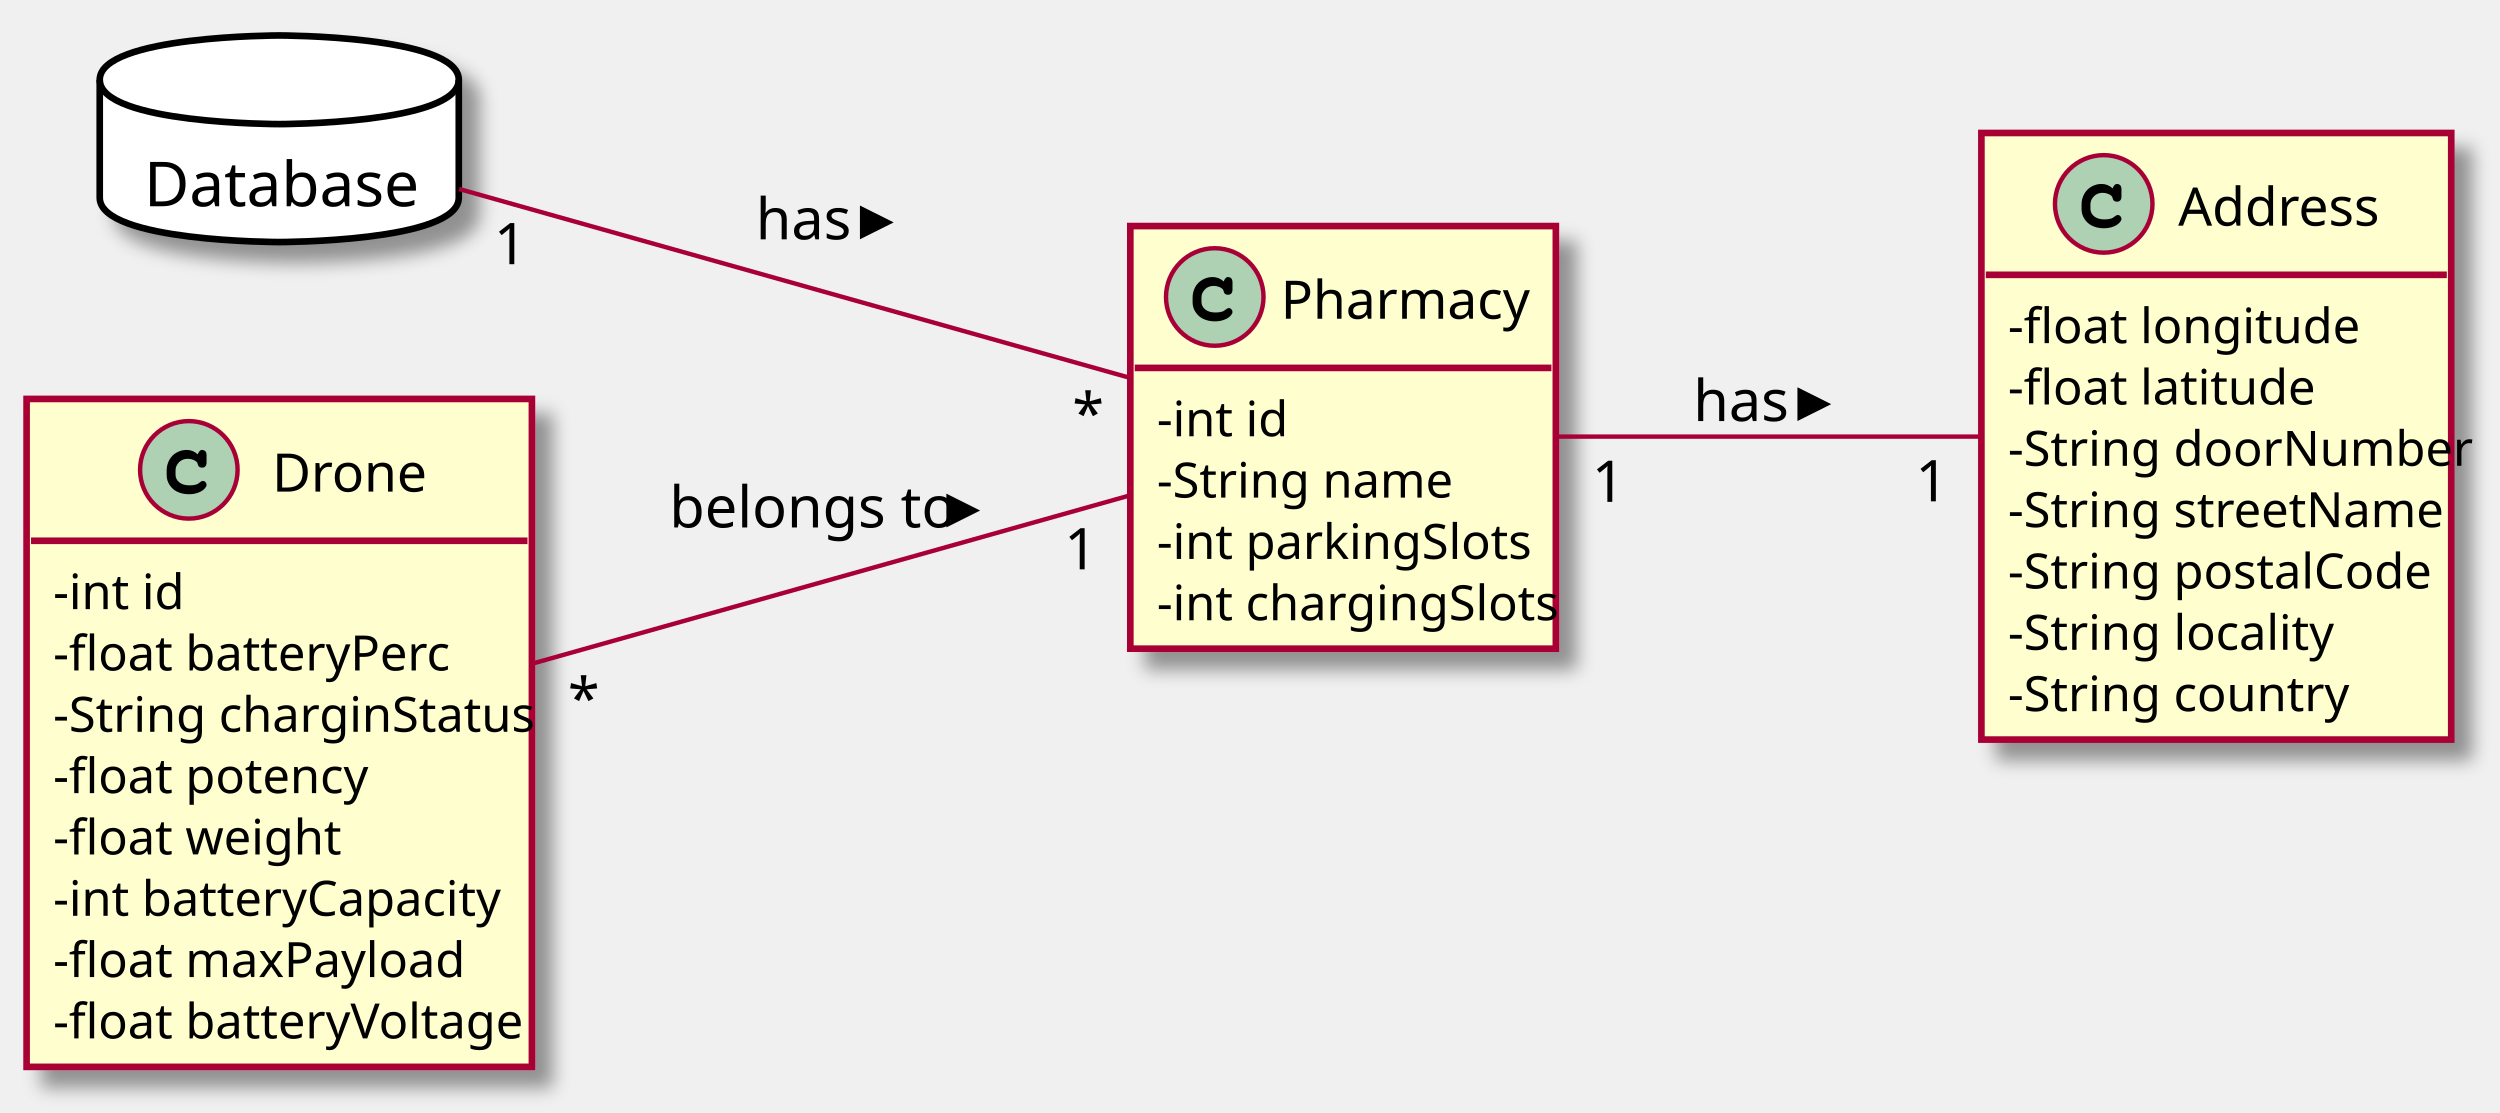
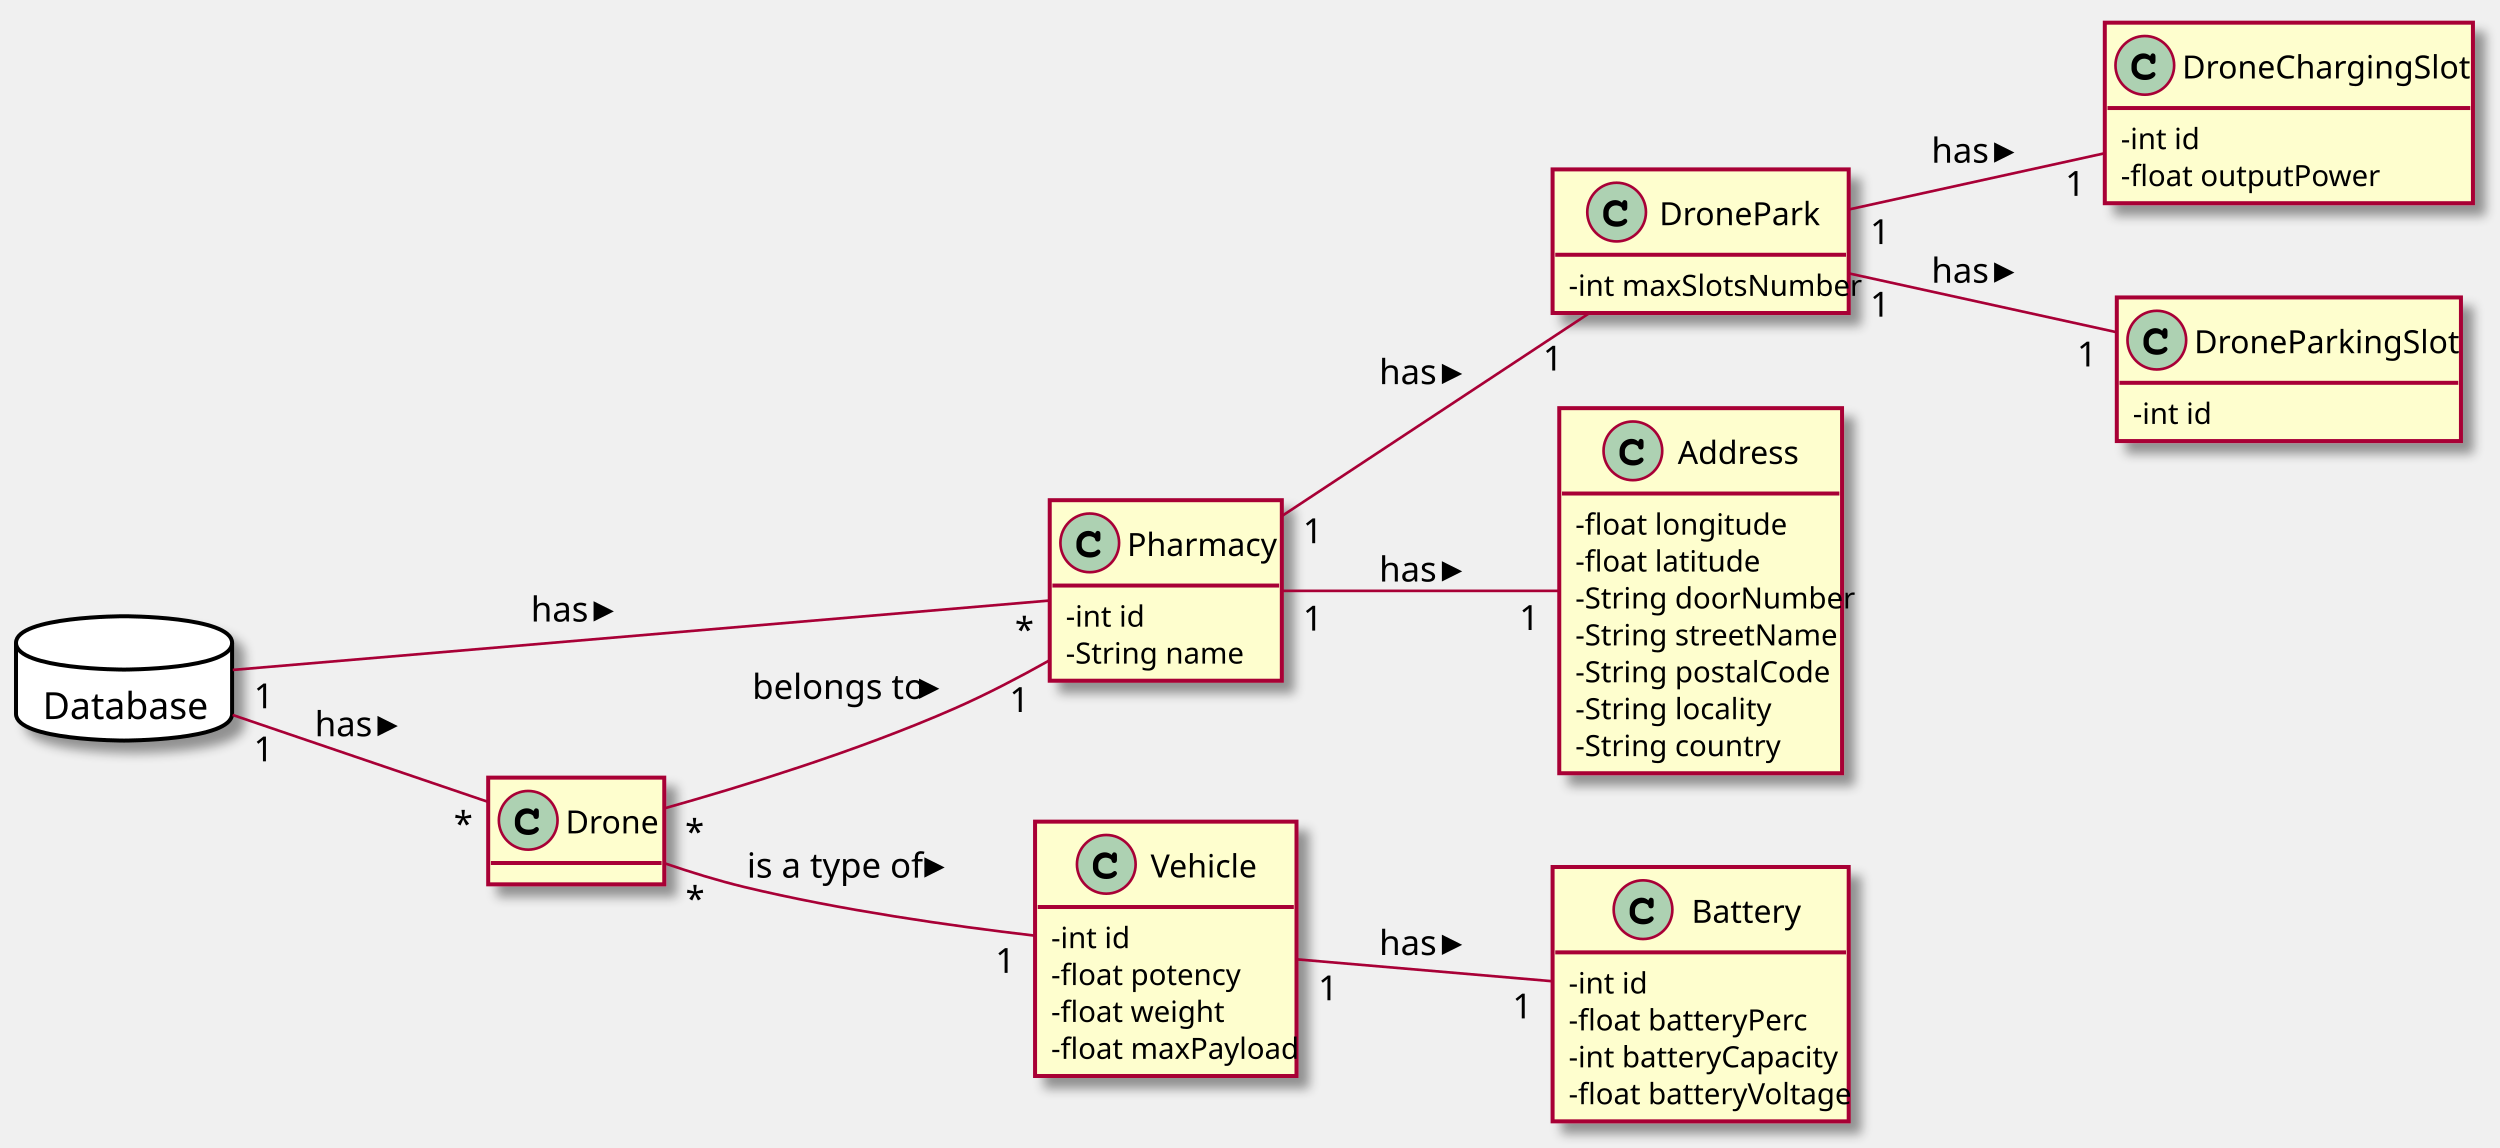
- <svg xmlns="http://www.w3.org/2000/svg" contentScriptType="application/ecmascript" contentStyleType="text/css" height="251px" preserveAspectRatio="none" style="width:564px;height:251px;" version="1.1" viewBox="0 0 564 251" width="564px" zoomAndPan="magnify">
+ <svg xmlns="http://www.w3.org/2000/svg" contentScriptType="application/ecmascript" contentStyleType="text/css" height="301.7px" preserveAspectRatio="none" style="width:656px;height:301px;" version="1.1" viewBox="0 0 656 301" width="656.6px" zoomAndPan="magnify">
  <defs>
-     <filter height="300%" id="f1f6ohtutkcqk0" width="300%" x="-1" y="-1">
-       <feGaussianBlur result="blurOut" stdDeviation="2.0" />
+     <filter height="300%" id="f1lj7jqcv6pjpy" width="300%" x="-1" y="-1">
+       <feGaussianBlur result="blurOut" stdDeviation="1.4" />
      <feColorMatrix in="blurOut" result="blurOut2" type="matrix" values="0 0 0 0 0 0 0 0 0 0 0 0 0 0 0 0 0 0 .4 0" />
-       <feOffset dx="4.0" dy="4.0" in="blurOut2" result="blurOut3" />
+       <feOffset dx="2.8" dy="2.8" in="blurOut2" result="blurOut3" />
      <feBlend in="SourceGraphic" in2="blurOut3" mode="normal" />
    </filter>
  </defs>
  <g>
-     <path d="M22.5,18 C22.5,8 63,8 63,8 C63,8 103.5,8 103.5,18 L103.5,44.609 C103.5,54.609 63,54.609 63,54.609 C63,54.609 22.5,54.609 22.5,44.609 L22.5,18 " fill="#FFFFFF" filter="url(#f1f6ohtutkcqk0)" style="stroke: #000000; stroke-width: 1.5;" />
-     <path d="M22.5,18 C22.5,28 63,28 63,28 C63,28 103.5,28 103.5,18 " fill="none" style="stroke: #000000; stroke-width: 1.5;" />
-     <text fill="#000000" font-family="sans-serif" font-size="14" lengthAdjust="spacingAndGlyphs" textLength="61" x="32.5" y="46.533">Database</text>
-     <rect fill="#FEFECE" filter="url(#f1f6ohtutkcqk0)" height="95.344" id="Pharmacy" style="stroke: #A80036; stroke-width: 1.5;" width="96" x="255" y="51" />
-     <ellipse cx="274.05" cy="67" fill="#ADD1B2" rx="11" ry="11" style="stroke: #A80036; stroke-width: 1.0;" />
-     <path d="M276.05,63.5 Q276.253,63 276.488,62.75 Q276.722,62.5 276.988,62.5 Q277.456,62.5 277.753,62.781 Q278.05,63.062 278.05,63.719 L278.05,65.281 Q278.05,65.938 277.769,66.219 Q277.488,66.5 277.05,66.5 Q276.659,66.5 276.409,66.328 Q276.159,66.156 276.05,65.703 Q276.003,65.391 275.831,65.219 Q275.519,64.891 274.956,64.703 Q274.394,64.5 273.831,64.5 Q273.128,64.5 272.534,64.781 Q271.956,65.062 271.503,65.688 Q271.05,66.312 271.05,67.172 L271.05,68.094 Q271.05,69.125 271.894,69.812 Q272.738,70.5 274.238,70.5 Q275.128,70.5 275.753,70.297 Q276.113,70.188 276.519,69.828 Q276.784,69.625 276.925,69.562 Q277.066,69.5 277.238,69.5 Q277.566,69.5 277.8,69.766 Q278.05,70.016 278.05,70.375 Q278.05,70.719 277.706,71.125 Q277.206,71.719 276.409,72.047 Q275.363,72.5 274.081,72.5 Q272.581,72.5 271.378,71.906 Q270.409,71.438 269.722,70.422 Q269.05,69.406 269.05,68.203 L269.05,67.109 Q269.05,65.859 269.644,64.766 Q270.253,63.672 271.3,63.094 Q272.363,62.5 273.55,62.5 Q274.269,62.5 274.894,62.75 Q275.519,63 276.05,63.5 Z " />
-     <text fill="#000000" font-family="sans-serif" font-size="12" lengthAdjust="spacingAndGlyphs" textLength="55" x="288.95" y="71.91">Pharmacy</text>
-     <line style="stroke: #A80036; stroke-width: 1.5;" x1="256" x2="350" y1="83" y2="83" />
-     <text fill="#000000" font-family="sans-serif" font-size="11" lengthAdjust="spacingAndGlyphs" textLength="26" x="261" y="98.419">-int id</text>
-     <text fill="#000000" font-family="sans-serif" font-size="11" lengthAdjust="spacingAndGlyphs" textLength="61" x="261" y="112.255">-String name</text>
-     <text fill="#000000" font-family="sans-serif" font-size="11" lengthAdjust="spacingAndGlyphs" textLength="77" x="261" y="126.091">-int parkingSlots</text>
-     <text fill="#000000" font-family="sans-serif" font-size="11" lengthAdjust="spacingAndGlyphs" textLength="84" x="261" y="139.927">-int chargingSlots</text>
-     <rect fill="#FEFECE" filter="url(#f1f6ohtutkcqk0)" height="150.688" id="Drone" style="stroke: #A80036; stroke-width: 1.5;" width="114" x="6" y="90" />
-     <ellipse cx="42.6" cy="106" fill="#ADD1B2" rx="11" ry="11" style="stroke: #A80036; stroke-width: 1.0;" />
-     <path d="M44.6,102.5 Q44.803,102 45.038,101.75 Q45.272,101.5 45.538,101.5 Q46.006,101.5 46.303,101.781 Q46.6,102.062 46.6,102.719 L46.6,104.281 Q46.6,104.938 46.319,105.219 Q46.038,105.5 45.6,105.5 Q45.209,105.5 44.959,105.328 Q44.709,105.156 44.6,104.703 Q44.553,104.391 44.381,104.219 Q44.069,103.891 43.506,103.703 Q42.944,103.5 42.381,103.5 Q41.678,103.5 41.084,103.781 Q40.506,104.062 40.053,104.688 Q39.6,105.312 39.6,106.172 L39.6,107.094 Q39.6,108.125 40.444,108.812 Q41.288,109.5 42.788,109.5 Q43.678,109.5 44.303,109.297 Q44.663,109.188 45.069,108.828 Q45.334,108.625 45.475,108.562 Q45.616,108.5 45.788,108.5 Q46.116,108.5 46.35,108.766 Q46.6,109.016 46.6,109.375 Q46.6,109.719 46.256,110.125 Q45.756,110.719 44.959,111.047 Q43.913,111.5 42.631,111.5 Q41.131,111.5 39.928,110.906 Q38.959,110.438 38.272,109.422 Q37.6,108.406 37.6,107.203 L37.6,106.109 Q37.6,104.859 38.194,103.766 Q38.803,102.672 39.85,102.094 Q40.913,101.5 42.1,101.5 Q42.819,101.5 43.444,101.75 Q44.069,102 44.6,102.5 Z " />
-     <text fill="#000000" font-family="sans-serif" font-size="12" lengthAdjust="spacingAndGlyphs" textLength="34" x="61.4" y="110.91">Drone</text>
-     <line style="stroke: #A80036; stroke-width: 1.5;" x1="7" x2="119" y1="122" y2="122" />
-     <text fill="#000000" font-family="sans-serif" font-size="11" lengthAdjust="spacingAndGlyphs" textLength="26" x="12" y="137.419">-int id</text>
-     <text fill="#000000" font-family="sans-serif" font-size="11" lengthAdjust="spacingAndGlyphs" textLength="84" x="12" y="151.255">-float batteryPerc</text>
-     <text fill="#000000" font-family="sans-serif" font-size="11" lengthAdjust="spacingAndGlyphs" textLength="102" x="12" y="165.091">-String charginStatus</text>
-     <text fill="#000000" font-family="sans-serif" font-size="11" lengthAdjust="spacingAndGlyphs" textLength="67" x="12" y="178.927">-float potency</text>
-     <text fill="#000000" font-family="sans-serif" font-size="11" lengthAdjust="spacingAndGlyphs" textLength="61" x="12" y="192.763">-float weight</text>
-     <text fill="#000000" font-family="sans-serif" font-size="11" lengthAdjust="spacingAndGlyphs" textLength="94" x="12" y="206.599">-int batteryCapacity</text>
-     <text fill="#000000" font-family="sans-serif" font-size="11" lengthAdjust="spacingAndGlyphs" textLength="86" x="12" y="220.435">-float maxPayload</text>
-     <text fill="#000000" font-family="sans-serif" font-size="11" lengthAdjust="spacingAndGlyphs" textLength="99" x="12" y="234.27">-float batteryVoltage</text>
-     <rect fill="#FEFECE" filter="url(#f1f6ohtutkcqk0)" height="136.852" id="Address" style="stroke: #A80036; stroke-width: 1.5;" width="106" x="447" y="30" />
-     <ellipse cx="474.6" cy="46" fill="#ADD1B2" rx="11" ry="11" style="stroke: #A80036; stroke-width: 1.0;" />
-     <path d="M476.6,42.5 Q476.803,42 477.038,41.75 Q477.272,41.5 477.538,41.5 Q478.006,41.5 478.303,41.781 Q478.6,42.062 478.6,42.719 L478.6,44.281 Q478.6,44.938 478.319,45.219 Q478.038,45.5 477.6,45.5 Q477.209,45.5 476.959,45.328 Q476.709,45.156 476.6,44.703 Q476.553,44.391 476.381,44.219 Q476.069,43.891 475.506,43.703 Q474.944,43.5 474.381,43.5 Q473.678,43.5 473.084,43.781 Q472.506,44.062 472.053,44.688 Q471.6,45.312 471.6,46.172 L471.6,47.094 Q471.6,48.125 472.444,48.812 Q473.288,49.5 474.788,49.5 Q475.678,49.5 476.303,49.297 Q476.663,49.188 477.069,48.828 Q477.334,48.625 477.475,48.562 Q477.616,48.5 477.788,48.5 Q478.116,48.5 478.35,48.766 Q478.6,49.016 478.6,49.375 Q478.6,49.719 478.256,50.125 Q477.756,50.719 476.959,51.047 Q475.913,51.5 474.631,51.5 Q473.131,51.5 471.928,50.906 Q470.959,50.438 470.272,49.422 Q469.6,48.406 469.6,47.203 L469.6,46.109 Q469.6,44.859 470.194,43.766 Q470.803,42.672 471.85,42.094 Q472.913,41.5 474.1,41.5 Q474.819,41.5 475.444,41.75 Q476.069,42 476.6,42.5 Z " />
-     <text fill="#000000" font-family="sans-serif" font-size="12" lengthAdjust="spacingAndGlyphs" textLength="46" x="491.4" y="50.91">Address</text>
-     <line style="stroke: #A80036; stroke-width: 1.5;" x1="448" x2="552" y1="62" y2="62" />
-     <text fill="#000000" font-family="sans-serif" font-size="11" lengthAdjust="spacingAndGlyphs" textLength="71" x="453" y="77.419">-float longitude</text>
-     <text fill="#000000" font-family="sans-serif" font-size="11" lengthAdjust="spacingAndGlyphs" textLength="62" x="453" y="91.255">-float latitude</text>
-     <text fill="#000000" font-family="sans-serif" font-size="11" lengthAdjust="spacingAndGlyphs" textLength="94" x="453" y="105.091">-String doorNumber</text>
-     <text fill="#000000" font-family="sans-serif" font-size="11" lengthAdjust="spacingAndGlyphs" textLength="90" x="453" y="118.927">-String streetName</text>
-     <text fill="#000000" font-family="sans-serif" font-size="11" lengthAdjust="spacingAndGlyphs" textLength="89" x="453" y="132.763">-String postalCode</text>
-     <text fill="#000000" font-family="sans-serif" font-size="11" lengthAdjust="spacingAndGlyphs" textLength="68" x="453" y="146.599">-String locality</text>
-     <text fill="#000000" font-family="sans-serif" font-size="11" lengthAdjust="spacingAndGlyphs" textLength="72" x="453" y="160.435">-String country</text>
-     <path d="M103.568,42.639 C145.205,54.36 210.718,72.803 254.968,85.26 " fill="none" id="Database-Pharmacy" style="stroke: #A80036; stroke-width: 1.0;" />
-     <text fill="#000000" font-family="sans-serif" font-size="13" lengthAdjust="spacingAndGlyphs" textLength="21" x="170.5" y="53.995">has</text>
-     <polygon fill="#000000" points="194.5,47.176,200.5,50.176,194.5,53.176,194.5,47.176" style="stroke: #000000; stroke-width: 1.0;" />
-     <text fill="#000000" font-family="sans-serif" font-size="13" lengthAdjust="spacingAndGlyphs" textLength="7" x="111.418" y="59.609">1</text>
-     <text fill="#000000" font-family="sans-serif" font-size="13" lengthAdjust="spacingAndGlyphs" textLength="5" x="241.915" y="97.921">*</text>
-     <path d="M120.101,149.707 C161.055,138.178 215.956,122.722 254.695,111.817 " fill="none" id="Drone-Pharmacy" style="stroke: #A80036; stroke-width: 1.0;" />
-     <text fill="#000000" font-family="sans-serif" font-size="13" lengthAdjust="spacingAndGlyphs" textLength="60" x="151" y="118.995">belongs to</text>
-     <polygon fill="#000000" points="214,112.176,220,115.176,214,118.176,214,112.176" style="stroke: #000000; stroke-width: 1.0;" />
-     <text fill="#000000" font-family="sans-serif" font-size="13" lengthAdjust="spacingAndGlyphs" textLength="5" x="128.11" y="162.199">*</text>
-     <text fill="#000000" font-family="sans-serif" font-size="13" lengthAdjust="spacingAndGlyphs" textLength="7" x="240.086" y="128.444">1</text>
-     <path d="M351.204,98.5 C380.059,98.5 417.008,98.5 446.744,98.5 " fill="none" id="Pharmacy-Address" style="stroke: #A80036; stroke-width: 1.0;" />
-     <text fill="#000000" font-family="sans-serif" font-size="13" lengthAdjust="spacingAndGlyphs" textLength="21" x="382" y="94.995">has</text>
-     <polygon fill="#000000" points="406,88.176,412,91.176,406,94.176,406,88.176" style="stroke: #000000; stroke-width: 1.0;" />
-     <text fill="#000000" font-family="sans-serif" font-size="13" lengthAdjust="spacingAndGlyphs" textLength="7" x="359.121" y="113.221">1</text>
-     <text fill="#000000" font-family="sans-serif" font-size="13" lengthAdjust="spacingAndGlyphs" textLength="7" x="432.117" y="113.104">1</text>
+     <path d="M4.2,168.7 C4.2,161.7 32.55,161.7 32.55,161.7 C32.55,161.7 60.9,161.7 60.9,168.7 L60.9,187.327 C60.9,194.327 32.55,194.327 32.55,194.327 C32.55,194.327 4.2,194.327 4.2,187.327 L4.2,168.7 " fill="#FFFFFF" filter="url(#f1lj7jqcv6pjpy)" style="stroke: #000000; stroke-width: 1.05;" />
+     <path d="M4.2,168.7 C4.2,175.7 32.55,175.7 32.55,175.7 C32.55,175.7 60.9,175.7 60.9,168.7 " fill="none" style="stroke: #000000; stroke-width: 1.05;" />
+     <text fill="#000000" font-family="sans-serif" font-size="9.8" lengthAdjust="spacingAndGlyphs" textLength="42.7" x="11.2" y="188.673">Database</text>
+     <rect fill="#FEFECE" filter="url(#f1lj7jqcv6pjpy)" height="47.37" id="Pharmacy" style="stroke: #A80036; stroke-width: 1.05;" width="60.9" x="275.45" y="131.25" />
+     <ellipse cx="285.95" cy="142.45" fill="#ADD1B2" rx="7.7" ry="7.7" style="stroke: #A80036; stroke-width: 0.7;" />
+     <path d="M287.35,140 Q287.492,139.65 287.656,139.475 Q287.82,139.3 288.006,139.3 Q288.334,139.3 288.542,139.497 Q288.75,139.694 288.75,140.153 L288.75,141.247 Q288.75,141.706 288.553,141.903 Q288.356,142.1 288.05,142.1 Q287.777,142.1 287.602,141.98 Q287.427,141.859 287.35,141.542 Q287.317,141.323 287.197,141.203 Q286.978,140.973 286.584,140.842 Q286.191,140.7 285.797,140.7 Q285.305,140.7 284.889,140.897 Q284.484,141.094 284.167,141.531 Q283.85,141.969 283.85,142.57 L283.85,143.216 Q283.85,143.938 284.441,144.419 Q285.031,144.9 286.081,144.9 Q286.705,144.9 287.142,144.758 Q287.394,144.681 287.678,144.43 Q287.864,144.287 287.962,144.244 Q288.061,144.2 288.181,144.2 Q288.411,144.2 288.575,144.386 Q288.75,144.561 288.75,144.812 Q288.75,145.053 288.509,145.338 Q288.159,145.753 287.602,145.983 Q286.869,146.3 285.972,146.3 Q284.922,146.3 284.08,145.884 Q283.402,145.556 282.92,144.845 Q282.45,144.134 282.45,143.292 L282.45,142.527 Q282.45,141.652 282.866,140.886 Q283.292,140.12 284.025,139.716 Q284.769,139.3 285.6,139.3 Q286.103,139.3 286.541,139.475 Q286.978,139.65 287.35,140 Z " />
+     <text fill="#000000" font-family="sans-serif" font-size="8.4" lengthAdjust="spacingAndGlyphs" textLength="38.5" x="295.75" y="145.887">Pharmacy</text>
+     <line style="stroke: #A80036; stroke-width: 1.05;" x1="276.15" x2="335.65" y1="153.65" y2="153.65" />
+     <text fill="#000000" font-family="sans-serif" font-size="7.7" lengthAdjust="spacingAndGlyphs" textLength="18.2" x="279.65" y="164.443">-int id</text>
+     <text fill="#000000" font-family="sans-serif" font-size="7.7" lengthAdjust="spacingAndGlyphs" textLength="42.7" x="279.65" y="174.128">-String name</text>
+     <rect fill="#FEFECE" filter="url(#f1lj7jqcv6pjpy)" height="37.685" id="DronePark" style="stroke: #A80036; stroke-width: 1.05;" width="77.7" x="407.4" y="44.45" />
+     <ellipse cx="424.2" cy="55.65" fill="#ADD1B2" rx="7.7" ry="7.7" style="stroke: #A80036; stroke-width: 0.7;" />
+     <path d="M425.6,53.2 Q425.742,52.85 425.906,52.675 Q426.07,52.5 426.256,52.5 Q426.584,52.5 426.792,52.697 Q427,52.894 427,53.353 L427,54.447 Q427,54.906 426.803,55.103 Q426.606,55.3 426.3,55.3 Q426.027,55.3 425.852,55.18 Q425.677,55.059 425.6,54.742 Q425.567,54.523 425.447,54.403 Q425.228,54.173 424.834,54.042 Q424.441,53.9 424.047,53.9 Q423.555,53.9 423.139,54.097 Q422.734,54.294 422.417,54.731 Q422.1,55.169 422.1,55.77 L422.1,56.416 Q422.1,57.138 422.691,57.619 Q423.281,58.1 424.331,58.1 Q424.955,58.1 425.392,57.958 Q425.644,57.881 425.928,57.63 Q426.114,57.487 426.212,57.444 Q426.311,57.4 426.431,57.4 Q426.661,57.4 426.825,57.586 Q427,57.761 427,58.013 Q427,58.253 426.759,58.538 Q426.409,58.953 425.852,59.183 Q425.119,59.5 424.222,59.5 Q423.172,59.5 422.33,59.084 Q421.652,58.756 421.17,58.045 Q420.7,57.334 420.7,56.492 L420.7,55.727 Q420.7,54.852 421.116,54.086 Q421.542,53.32 422.275,52.916 Q423.019,52.5 423.85,52.5 Q424.353,52.5 424.791,52.675 Q425.228,52.85 425.6,53.2 Z " />
+     <text fill="#000000" font-family="sans-serif" font-size="8.4" lengthAdjust="spacingAndGlyphs" textLength="41.3" x="435.4" y="59.087">DronePark</text>
+     <line style="stroke: #A80036; stroke-width: 1.05;" x1="408.1" x2="484.4" y1="66.85" y2="66.85" />
+     <text fill="#000000" font-family="sans-serif" font-size="7.7" lengthAdjust="spacingAndGlyphs" textLength="69.3" x="411.6" y="77.643">-int maxSlotsNumber</text>
+     <rect fill="#FEFECE" filter="url(#f1lj7jqcv6pjpy)" height="47.37" id="DroneChargingSlot" style="stroke: #A80036; stroke-width: 1.05;" width="96.6" x="552.3" y="5.95" />
+     <ellipse cx="562.8" cy="17.15" fill="#ADD1B2" rx="7.7" ry="7.7" style="stroke: #A80036; stroke-width: 0.7;" />
+     <path d="M564.2,14.7 Q564.342,14.35 564.506,14.175 Q564.67,14 564.856,14 Q565.184,14 565.392,14.197 Q565.6,14.394 565.6,14.853 L565.6,15.947 Q565.6,16.406 565.403,16.603 Q565.206,16.8 564.9,16.8 Q564.627,16.8 564.452,16.68 Q564.277,16.559 564.2,16.242 Q564.167,16.023 564.047,15.903 Q563.828,15.673 563.434,15.542 Q563.041,15.4 562.647,15.4 Q562.155,15.4 561.739,15.597 Q561.334,15.794 561.017,16.231 Q560.7,16.669 560.7,17.27 L560.7,17.916 Q560.7,18.637 561.291,19.119 Q561.881,19.6 562.931,19.6 Q563.555,19.6 563.992,19.458 Q564.244,19.381 564.528,19.13 Q564.714,18.988 564.812,18.944 Q564.911,18.9 565.031,18.9 Q565.261,18.9 565.425,19.086 Q565.6,19.261 565.6,19.512 Q565.6,19.753 565.359,20.038 Q565.009,20.453 564.452,20.683 Q563.719,21 562.822,21 Q561.772,21 560.93,20.584 Q560.252,20.256 559.77,19.545 Q559.3,18.834 559.3,17.992 L559.3,17.227 Q559.3,16.352 559.716,15.586 Q560.142,14.82 560.875,14.416 Q561.619,14 562.45,14 Q562.953,14 563.391,14.175 Q563.828,14.35 564.2,14.7 Z " />
+     <text fill="#000000" font-family="sans-serif" font-size="8.4" lengthAdjust="spacingAndGlyphs" textLength="74.2" x="572.6" y="20.587">DroneChargingSlot</text>
+     <line style="stroke: #A80036; stroke-width: 1.05;" x1="553" x2="648.2" y1="28.35" y2="28.35" />
+     <text fill="#000000" font-family="sans-serif" font-size="7.7" lengthAdjust="spacingAndGlyphs" textLength="18.2" x="556.5" y="39.143">-int id</text>
+     <text fill="#000000" font-family="sans-serif" font-size="7.7" lengthAdjust="spacingAndGlyphs" textLength="63" x="556.5" y="48.828">-float outputPower</text>
+     <rect fill="#FEFECE" filter="url(#f1lj7jqcv6pjpy)" height="37.685" id="DroneParkingSlot" style="stroke: #A80036; stroke-width: 1.05;" width="90.3" x="555.45" y="78.05" />
+     <ellipse cx="565.95" cy="89.25" fill="#ADD1B2" rx="7.7" ry="7.7" style="stroke: #A80036; stroke-width: 0.7;" />
+     <path d="M567.35,86.8 Q567.492,86.45 567.656,86.275 Q567.82,86.1 568.006,86.1 Q568.334,86.1 568.542,86.297 Q568.75,86.494 568.75,86.953 L568.75,88.047 Q568.75,88.506 568.553,88.703 Q568.356,88.9 568.05,88.9 Q567.777,88.9 567.602,88.78 Q567.427,88.659 567.35,88.342 Q567.317,88.123 567.197,88.003 Q566.978,87.773 566.584,87.642 Q566.191,87.5 565.797,87.5 Q565.305,87.5 564.889,87.697 Q564.484,87.894 564.167,88.331 Q563.85,88.769 563.85,89.37 L563.85,90.016 Q563.85,90.737 564.441,91.219 Q565.031,91.7 566.081,91.7 Q566.705,91.7 567.142,91.558 Q567.394,91.481 567.678,91.23 Q567.864,91.088 567.962,91.044 Q568.061,91 568.181,91 Q568.411,91 568.575,91.186 Q568.75,91.361 568.75,91.612 Q568.75,91.853 568.509,92.138 Q568.159,92.553 567.602,92.783 Q566.869,93.1 565.972,93.1 Q564.922,93.1 564.08,92.684 Q563.402,92.356 562.92,91.645 Q562.45,90.934 562.45,90.092 L562.45,89.327 Q562.45,88.452 562.866,87.686 Q563.292,86.92 564.025,86.516 Q564.769,86.1 565.6,86.1 Q566.103,86.1 566.541,86.275 Q566.978,86.45 567.35,86.8 Z " />
+     <text fill="#000000" font-family="sans-serif" font-size="8.4" lengthAdjust="spacingAndGlyphs" textLength="67.9" x="575.75" y="92.687">DroneParkingSlot</text>
+     <line style="stroke: #A80036; stroke-width: 1.05;" x1="556.15" x2="645.05" y1="100.45" y2="100.45" />
+     <text fill="#000000" font-family="sans-serif" font-size="7.7" lengthAdjust="spacingAndGlyphs" textLength="18.2" x="559.65" y="111.243">-int id</text>
+     <rect fill="#FEFECE" filter="url(#f1lj7jqcv6pjpy)" height="28" id="Drone" style="stroke: #A80036; stroke-width: 1.05;" width="46.2" x="128.1" y="204.05" />
+     <ellipse cx="138.6" cy="215.25" fill="#ADD1B2" rx="7.7" ry="7.7" style="stroke: #A80036; stroke-width: 0.7;" />
+     <path d="M140,212.8 Q140.142,212.45 140.306,212.275 Q140.47,212.1 140.656,212.1 Q140.984,212.1 141.192,212.297 Q141.4,212.494 141.4,212.953 L141.4,214.047 Q141.4,214.506 141.203,214.703 Q141.006,214.9 140.7,214.9 Q140.427,214.9 140.252,214.78 Q140.077,214.659 140,214.342 Q139.967,214.123 139.847,214.003 Q139.628,213.773 139.234,213.642 Q138.841,213.5 138.447,213.5 Q137.955,213.5 137.539,213.697 Q137.134,213.894 136.817,214.331 Q136.5,214.769 136.5,215.37 L136.5,216.016 Q136.5,216.738 137.091,217.219 Q137.681,217.7 138.731,217.7 Q139.355,217.7 139.792,217.558 Q140.044,217.481 140.328,217.23 Q140.514,217.088 140.613,217.044 Q140.711,217 140.831,217 Q141.061,217 141.225,217.186 Q141.4,217.361 141.4,217.613 Q141.4,217.853 141.159,218.137 Q140.809,218.553 140.252,218.783 Q139.519,219.1 138.622,219.1 Q137.572,219.1 136.73,218.684 Q136.052,218.356 135.57,217.645 Q135.1,216.934 135.1,216.092 L135.1,215.327 Q135.1,214.452 135.516,213.686 Q135.942,212.92 136.675,212.516 Q137.419,212.1 138.25,212.1 Q138.753,212.1 139.191,212.275 Q139.628,212.45 140,212.8 Z " />
+     <text fill="#000000" font-family="sans-serif" font-size="8.4" lengthAdjust="spacingAndGlyphs" textLength="23.8" x="148.4" y="218.687">Drone</text>
+     <line style="stroke: #A80036; stroke-width: 1.05;" x1="128.8" x2="173.6" y1="226.45" y2="226.45" />
+     <rect fill="#FEFECE" filter="url(#f1lj7jqcv6pjpy)" height="66.741" id="Vehicle" style="stroke: #A80036; stroke-width: 1.05;" width="68.6" x="271.6" y="215.6" />
+     <ellipse cx="290.29" cy="226.8" fill="#ADD1B2" rx="7.7" ry="7.7" style="stroke: #A80036; stroke-width: 0.7;" />
+     <path d="M291.69,224.35 Q291.832,224 291.996,223.825 Q292.16,223.65 292.346,223.65 Q292.674,223.65 292.882,223.847 Q293.09,224.044 293.09,224.503 L293.09,225.597 Q293.09,226.056 292.893,226.253 Q292.696,226.45 292.39,226.45 Q292.117,226.45 291.942,226.33 Q291.767,226.209 291.69,225.892 Q291.657,225.673 291.537,225.553 Q291.318,225.323 290.924,225.192 Q290.531,225.05 290.137,225.05 Q289.645,225.05 289.229,225.247 Q288.824,225.444 288.507,225.881 Q288.19,226.319 288.19,226.92 L288.19,227.566 Q288.19,228.287 288.781,228.769 Q289.371,229.25 290.421,229.25 Q291.045,229.25 291.482,229.108 Q291.734,229.031 292.018,228.78 Q292.204,228.637 292.303,228.594 Q292.401,228.55 292.521,228.55 Q292.751,228.55 292.915,228.736 Q293.09,228.911 293.09,229.162 Q293.09,229.403 292.849,229.688 Q292.499,230.103 291.942,230.333 Q291.209,230.65 290.312,230.65 Q289.262,230.65 288.42,230.234 Q287.742,229.906 287.26,229.195 Q286.79,228.484 286.79,227.642 L286.79,226.877 Q286.79,226.002 287.206,225.236 Q287.632,224.47 288.365,224.066 Q289.109,223.65 289.94,223.65 Q290.443,223.65 290.881,223.825 Q291.318,224 291.69,224.35 Z " />
+     <text fill="#000000" font-family="sans-serif" font-size="8.4" lengthAdjust="spacingAndGlyphs" textLength="28" x="301.91" y="230.237">Vehicle</text>
+     <line style="stroke: #A80036; stroke-width: 1.05;" x1="272.3" x2="339.5" y1="238" y2="238" />
+     <text fill="#000000" font-family="sans-serif" font-size="7.7" lengthAdjust="spacingAndGlyphs" textLength="18.2" x="275.8" y="248.793">-int id</text>
+     <text fill="#000000" font-family="sans-serif" font-size="7.7" lengthAdjust="spacingAndGlyphs" textLength="46.9" x="275.8" y="258.478">-float potency</text>
+     <text fill="#000000" font-family="sans-serif" font-size="7.7" lengthAdjust="spacingAndGlyphs" textLength="42.7" x="275.8" y="268.164">-float weight</text>
+     <text fill="#000000" font-family="sans-serif" font-size="7.7" lengthAdjust="spacingAndGlyphs" textLength="60.2" x="275.8" y="277.849">-float maxPayload</text>
+     <rect fill="#FEFECE" filter="url(#f1lj7jqcv6pjpy)" height="66.741" id="Battery" style="stroke: #A80036; stroke-width: 1.05;" width="77.7" x="407.4" y="227.5" />
+     <ellipse cx="431.13" cy="238.7" fill="#ADD1B2" rx="7.7" ry="7.7" style="stroke: #A80036; stroke-width: 0.7;" />
+     <path d="M432.53,236.25 Q432.672,235.9 432.836,235.725 Q433,235.55 433.186,235.55 Q433.514,235.55 433.722,235.747 Q433.93,235.944 433.93,236.403 L433.93,237.497 Q433.93,237.956 433.733,238.153 Q433.536,238.35 433.23,238.35 Q432.957,238.35 432.782,238.23 Q432.607,238.109 432.53,237.792 Q432.497,237.573 432.377,237.453 Q432.158,237.223 431.764,237.092 Q431.371,236.95 430.977,236.95 Q430.485,236.95 430.069,237.147 Q429.664,237.344 429.347,237.781 Q429.03,238.219 429.03,238.82 L429.03,239.466 Q429.03,240.188 429.621,240.669 Q430.211,241.15 431.261,241.15 Q431.885,241.15 432.322,241.008 Q432.574,240.931 432.858,240.68 Q433.044,240.537 433.142,240.494 Q433.241,240.45 433.361,240.45 Q433.591,240.45 433.755,240.636 Q433.93,240.811 433.93,241.062 Q433.93,241.303 433.689,241.588 Q433.339,242.003 432.782,242.233 Q432.049,242.55 431.152,242.55 Q430.102,242.55 429.26,242.134 Q428.582,241.806 428.1,241.095 Q427.63,240.384 427.63,239.542 L427.63,238.777 Q427.63,237.902 428.046,237.136 Q428.472,236.37 429.205,235.966 Q429.949,235.55 430.78,235.55 Q431.283,235.55 431.721,235.725 Q432.158,235.9 432.53,236.25 Z " />
+     <text fill="#000000" font-family="sans-serif" font-size="8.4" lengthAdjust="spacingAndGlyphs" textLength="25.9" x="443.87" y="242.137">Battery</text>
+     <line style="stroke: #A80036; stroke-width: 1.05;" x1="408.1" x2="484.4" y1="249.9" y2="249.9" />
+     <text fill="#000000" font-family="sans-serif" font-size="7.7" lengthAdjust="spacingAndGlyphs" textLength="18.2" x="411.6" y="260.693">-int id</text>
+     <text fill="#000000" font-family="sans-serif" font-size="7.7" lengthAdjust="spacingAndGlyphs" textLength="58.8" x="411.6" y="270.378">-float batteryPerc</text>
+     <text fill="#000000" font-family="sans-serif" font-size="7.7" lengthAdjust="spacingAndGlyphs" textLength="65.8" x="411.6" y="280.064">-int batteryCapacity</text>
+     <text fill="#000000" font-family="sans-serif" font-size="7.7" lengthAdjust="spacingAndGlyphs" textLength="69.3" x="411.6" y="289.749">-float batteryVoltage</text>
+     <rect fill="#FEFECE" filter="url(#f1lj7jqcv6pjpy)" height="95.796" id="Address" style="stroke: #A80036; stroke-width: 1.05;" width="74.2" x="409.15" y="107.1" />
+     <ellipse cx="428.47" cy="118.3" fill="#ADD1B2" rx="7.7" ry="7.7" style="stroke: #A80036; stroke-width: 0.7;" />
+     <path d="M429.87,115.85 Q430.012,115.5 430.176,115.325 Q430.34,115.15 430.526,115.15 Q430.854,115.15 431.062,115.347 Q431.27,115.544 431.27,116.003 L431.27,117.097 Q431.27,117.556 431.073,117.753 Q430.876,117.95 430.57,117.95 Q430.297,117.95 430.122,117.83 Q429.947,117.709 429.87,117.392 Q429.837,117.173 429.717,117.053 Q429.498,116.823 429.104,116.692 Q428.711,116.55 428.317,116.55 Q427.825,116.55 427.409,116.747 Q427.004,116.944 426.687,117.381 Q426.37,117.819 426.37,118.42 L426.37,119.066 Q426.37,119.787 426.961,120.269 Q427.551,120.75 428.601,120.75 Q429.225,120.75 429.662,120.608 Q429.914,120.531 430.198,120.28 Q430.384,120.138 430.483,120.094 Q430.581,120.05 430.701,120.05 Q430.931,120.05 431.095,120.236 Q431.27,120.411 431.27,120.662 Q431.27,120.903 431.029,121.188 Q430.679,121.603 430.122,121.833 Q429.389,122.15 428.492,122.15 Q427.442,122.15 426.6,121.734 Q425.922,121.406 425.44,120.695 Q424.97,119.984 424.97,119.142 L424.97,118.377 Q424.97,117.502 425.386,116.736 Q425.812,115.97 426.545,115.566 Q427.289,115.15 428.12,115.15 Q428.623,115.15 429.061,115.325 Q429.498,115.5 429.87,115.85 Z " />
+     <text fill="#000000" font-family="sans-serif" font-size="8.4" lengthAdjust="spacingAndGlyphs" textLength="32.2" x="440.23" y="121.737">Address</text>
+     <line style="stroke: #A80036; stroke-width: 1.05;" x1="409.85" x2="482.65" y1="129.5" y2="129.5" />
+     <text fill="#000000" font-family="sans-serif" font-size="7.7" lengthAdjust="spacingAndGlyphs" textLength="49.7" x="413.35" y="140.293">-float longitude</text>
+     <text fill="#000000" font-family="sans-serif" font-size="7.7" lengthAdjust="spacingAndGlyphs" textLength="43.4" x="413.35" y="149.978">-float latitude</text>
+     <text fill="#000000" font-family="sans-serif" font-size="7.7" lengthAdjust="spacingAndGlyphs" textLength="65.8" x="413.35" y="159.664">-String doorNumber</text>
+     <text fill="#000000" font-family="sans-serif" font-size="7.7" lengthAdjust="spacingAndGlyphs" textLength="63" x="413.35" y="169.349">-String streetName</text>
+     <text fill="#000000" font-family="sans-serif" font-size="7.7" lengthAdjust="spacingAndGlyphs" textLength="62.3" x="413.35" y="179.034">-String postalCode</text>
+     <text fill="#000000" font-family="sans-serif" font-size="7.7" lengthAdjust="spacingAndGlyphs" textLength="47.6" x="413.35" y="188.719">-String locality</text>
+     <text fill="#000000" font-family="sans-serif" font-size="7.7" lengthAdjust="spacingAndGlyphs" textLength="50.4" x="413.35" y="198.404">-String country</text>
+     <path d="M61.075,175.787 C112.585,171.411 222.363,162.086 275.355,157.585 " fill="none" id="Database-Pharmacy" style="stroke: #A80036; stroke-width: 0.7;" />
+     <text fill="#000000" font-family="sans-serif" font-size="9.1" lengthAdjust="spacingAndGlyphs" textLength="14.7" x="139.3" y="163.097">has</text>
+     <polygon fill="#000000" points="156.1,158.323,160.3,160.423,156.1,162.523,156.1,158.323" style="stroke: #000000; stroke-width: 0.7;" />
+     <text fill="#000000" font-family="sans-serif" font-size="9.1" lengthAdjust="spacingAndGlyphs" textLength="4.9" x="66.593" y="185.856">1</text>
+     <text fill="#000000" font-family="sans-serif" font-size="9.1" lengthAdjust="spacingAndGlyphs" textLength="3.5" x="266.304" y="168.471">*</text>
+     <path d="M61.037,187.606 C81.488,194.565 108.939,203.906 128.017,210.399 " fill="none" id="Database-Drone" style="stroke: #A80036; stroke-width: 0.7;" />
+     <text fill="#000000" font-family="sans-serif" font-size="9.1" lengthAdjust="spacingAndGlyphs" textLength="14.7" x="82.6" y="193.197">has</text>
+     <polygon fill="#000000" points="99.4,188.423,103.6,190.523,99.4,192.623,99.4,188.423" style="stroke: #000000; stroke-width: 0.7;" />
+     <text fill="#000000" font-family="sans-serif" font-size="9.1" lengthAdjust="spacingAndGlyphs" textLength="4.9" x="66.547" y="199.78">1</text>
+     <text fill="#000000" font-family="sans-serif" font-size="9.1" lengthAdjust="spacingAndGlyphs" textLength="3.5" x="119.062" y="219.424">*</text>
+     <path d="M174.32,212.112 C194.636,206.41 225.193,197.028 250.6,185.85 C258.868,182.212 267.515,177.696 275.425,173.253 " fill="none" id="Drone-Pharmacy" style="stroke: #A80036; stroke-width: 0.7;" />
+     <text fill="#000000" font-family="sans-serif" font-size="9.1" lengthAdjust="spacingAndGlyphs" textLength="42" x="197.4" y="183.397">belongs to</text>
+     <polygon fill="#000000" points="241.5,178.623,245.7,180.723,241.5,182.823,241.5,178.623" style="stroke: #000000; stroke-width: 0.7;" />
+     <text fill="#000000" font-family="sans-serif" font-size="9.1" lengthAdjust="spacingAndGlyphs" textLength="3.5" x="179.761" y="221.511">*</text>
+     <text fill="#000000" font-family="sans-serif" font-size="9.1" lengthAdjust="spacingAndGlyphs" textLength="4.9" x="264.866" y="186.831">1</text>
+     <path d="M174.423,226.542 C181.073,228.813 188.416,231.094 195.3,232.75 C220.518,238.815 249.573,242.951 271.473,245.511 " fill="none" id="Drone-Vehicle" style="stroke: #A80036; stroke-width: 0.7;" />
+     <text fill="#000000" font-family="sans-serif" font-size="9.1" lengthAdjust="spacingAndGlyphs" textLength="44.8" x="196" y="230.297">is a type of</text>
+     <polygon fill="#000000" points="242.9,225.523,247.1,227.623,242.9,229.723,242.9,225.523" style="stroke: #000000; stroke-width: 0.7;" />
+     <text fill="#000000" font-family="sans-serif" font-size="9.1" lengthAdjust="spacingAndGlyphs" textLength="3.5" x="179.885" y="239.098">*</text>
+     <text fill="#000000" font-family="sans-serif" font-size="9.1" lengthAdjust="spacingAndGlyphs" textLength="4.9" x="261.156" y="255.29">1</text>
+     <path d="M340.236,251.731 C360.476,253.464 386.304,255.676 407.317,257.476 " fill="none" id="Vehicle-Battery" style="stroke: #A80036; stroke-width: 0.7;" />
+     <text fill="#000000" font-family="sans-serif" font-size="9.1" lengthAdjust="spacingAndGlyphs" textLength="14.7" x="361.9" y="250.597">has</text>
+     <polygon fill="#000000" points="378.7,245.823,382.9,247.923,378.7,250.023,378.7,245.823" style="stroke: #000000; stroke-width: 0.7;" />
+     <text fill="#000000" font-family="sans-serif" font-size="9.1" lengthAdjust="spacingAndGlyphs" textLength="4.9" x="345.868" y="262.476">1</text>
+     <text fill="#000000" font-family="sans-serif" font-size="9.1" lengthAdjust="spacingAndGlyphs" textLength="4.9" x="396.856" y="267.235">1</text>
+     <path d="M336.408,155.05 C357.699,155.05 386.465,155.05 409.12,155.05 " fill="none" id="Pharmacy-Address" style="stroke: #A80036; stroke-width: 0.7;" />
+     <text fill="#000000" font-family="sans-serif" font-size="9.1" lengthAdjust="spacingAndGlyphs" textLength="14.7" x="361.9" y="152.597">has</text>
+     <polygon fill="#000000" points="378.7,147.823,382.9,149.923,378.7,152.023,378.7,147.823" style="stroke: #000000; stroke-width: 0.7;" />
+     <text fill="#000000" font-family="sans-serif" font-size="9.1" lengthAdjust="spacingAndGlyphs" textLength="4.9" x="341.867" y="165.464">1</text>
+     <text fill="#000000" font-family="sans-serif" font-size="9.1" lengthAdjust="spacingAndGlyphs" textLength="4.9" x="398.654" y="165.309">1</text>
+     <path d="M336.408,135.378 C360.172,119.696 393.246,97.868 416.742,82.361 " fill="none" id="Pharmacy-DronePark" style="stroke: #A80036; stroke-width: 0.7;" />
+     <text fill="#000000" font-family="sans-serif" font-size="9.1" lengthAdjust="spacingAndGlyphs" textLength="14.7" x="361.9" y="100.797">has</text>
+     <polygon fill="#000000" points="378.7,96.023,382.9,98.123,378.7,100.223,378.7,96.023" style="stroke: #000000; stroke-width: 0.7;" />
+     <text fill="#000000" font-family="sans-serif" font-size="9.1" lengthAdjust="spacingAndGlyphs" textLength="4.9" x="341.867" y="142.533">1</text>
+     <text fill="#000000" font-family="sans-serif" font-size="9.1" lengthAdjust="spacingAndGlyphs" textLength="4.9" x="404.851" y="97.231">1</text>
+     <path d="M485.151,54.958 C505.413,50.506 530.505,44.995 552.054,40.261 " fill="none" id="DronePark-DroneChargingSlot" style="stroke: #A80036; stroke-width: 0.7;" />
+     <text fill="#000000" font-family="sans-serif" font-size="9.1" lengthAdjust="spacingAndGlyphs" textLength="14.7" x="506.8" y="42.697">has</text>
+     <polygon fill="#000000" points="523.6,37.923,527.8,40.023,523.6,42.123,523.6,37.923" style="stroke: #000000; stroke-width: 0.7;" />
+     <text fill="#000000" font-family="sans-serif" font-size="9.1" lengthAdjust="spacingAndGlyphs" textLength="4.9" x="490.708" y="64.053">1</text>
+     <text fill="#000000" font-family="sans-serif" font-size="9.1" lengthAdjust="spacingAndGlyphs" textLength="4.9" x="541.895" y="51.393">1</text>
+     <path d="M485.151,71.742 C506.475,76.427 533.149,82.286 555.411,87.177 " fill="none" id="DronePark-DroneParkingSlot" style="stroke: #A80036; stroke-width: 0.7;" />
+     <text fill="#000000" font-family="sans-serif" font-size="9.1" lengthAdjust="spacingAndGlyphs" textLength="14.7" x="506.8" y="74.197">has</text>
+     <polygon fill="#000000" points="523.6,69.423,527.8,71.523,523.6,73.623,523.6,69.423" style="stroke: #000000; stroke-width: 0.7;" />
+     <text fill="#000000" font-family="sans-serif" font-size="9.1" lengthAdjust="spacingAndGlyphs" textLength="4.9" x="490.708" y="83.093">1</text>
+     <text fill="#000000" font-family="sans-serif" font-size="9.1" lengthAdjust="spacingAndGlyphs" textLength="4.9" x="545.003" y="96.162">1</text>
  </g>
</svg>
